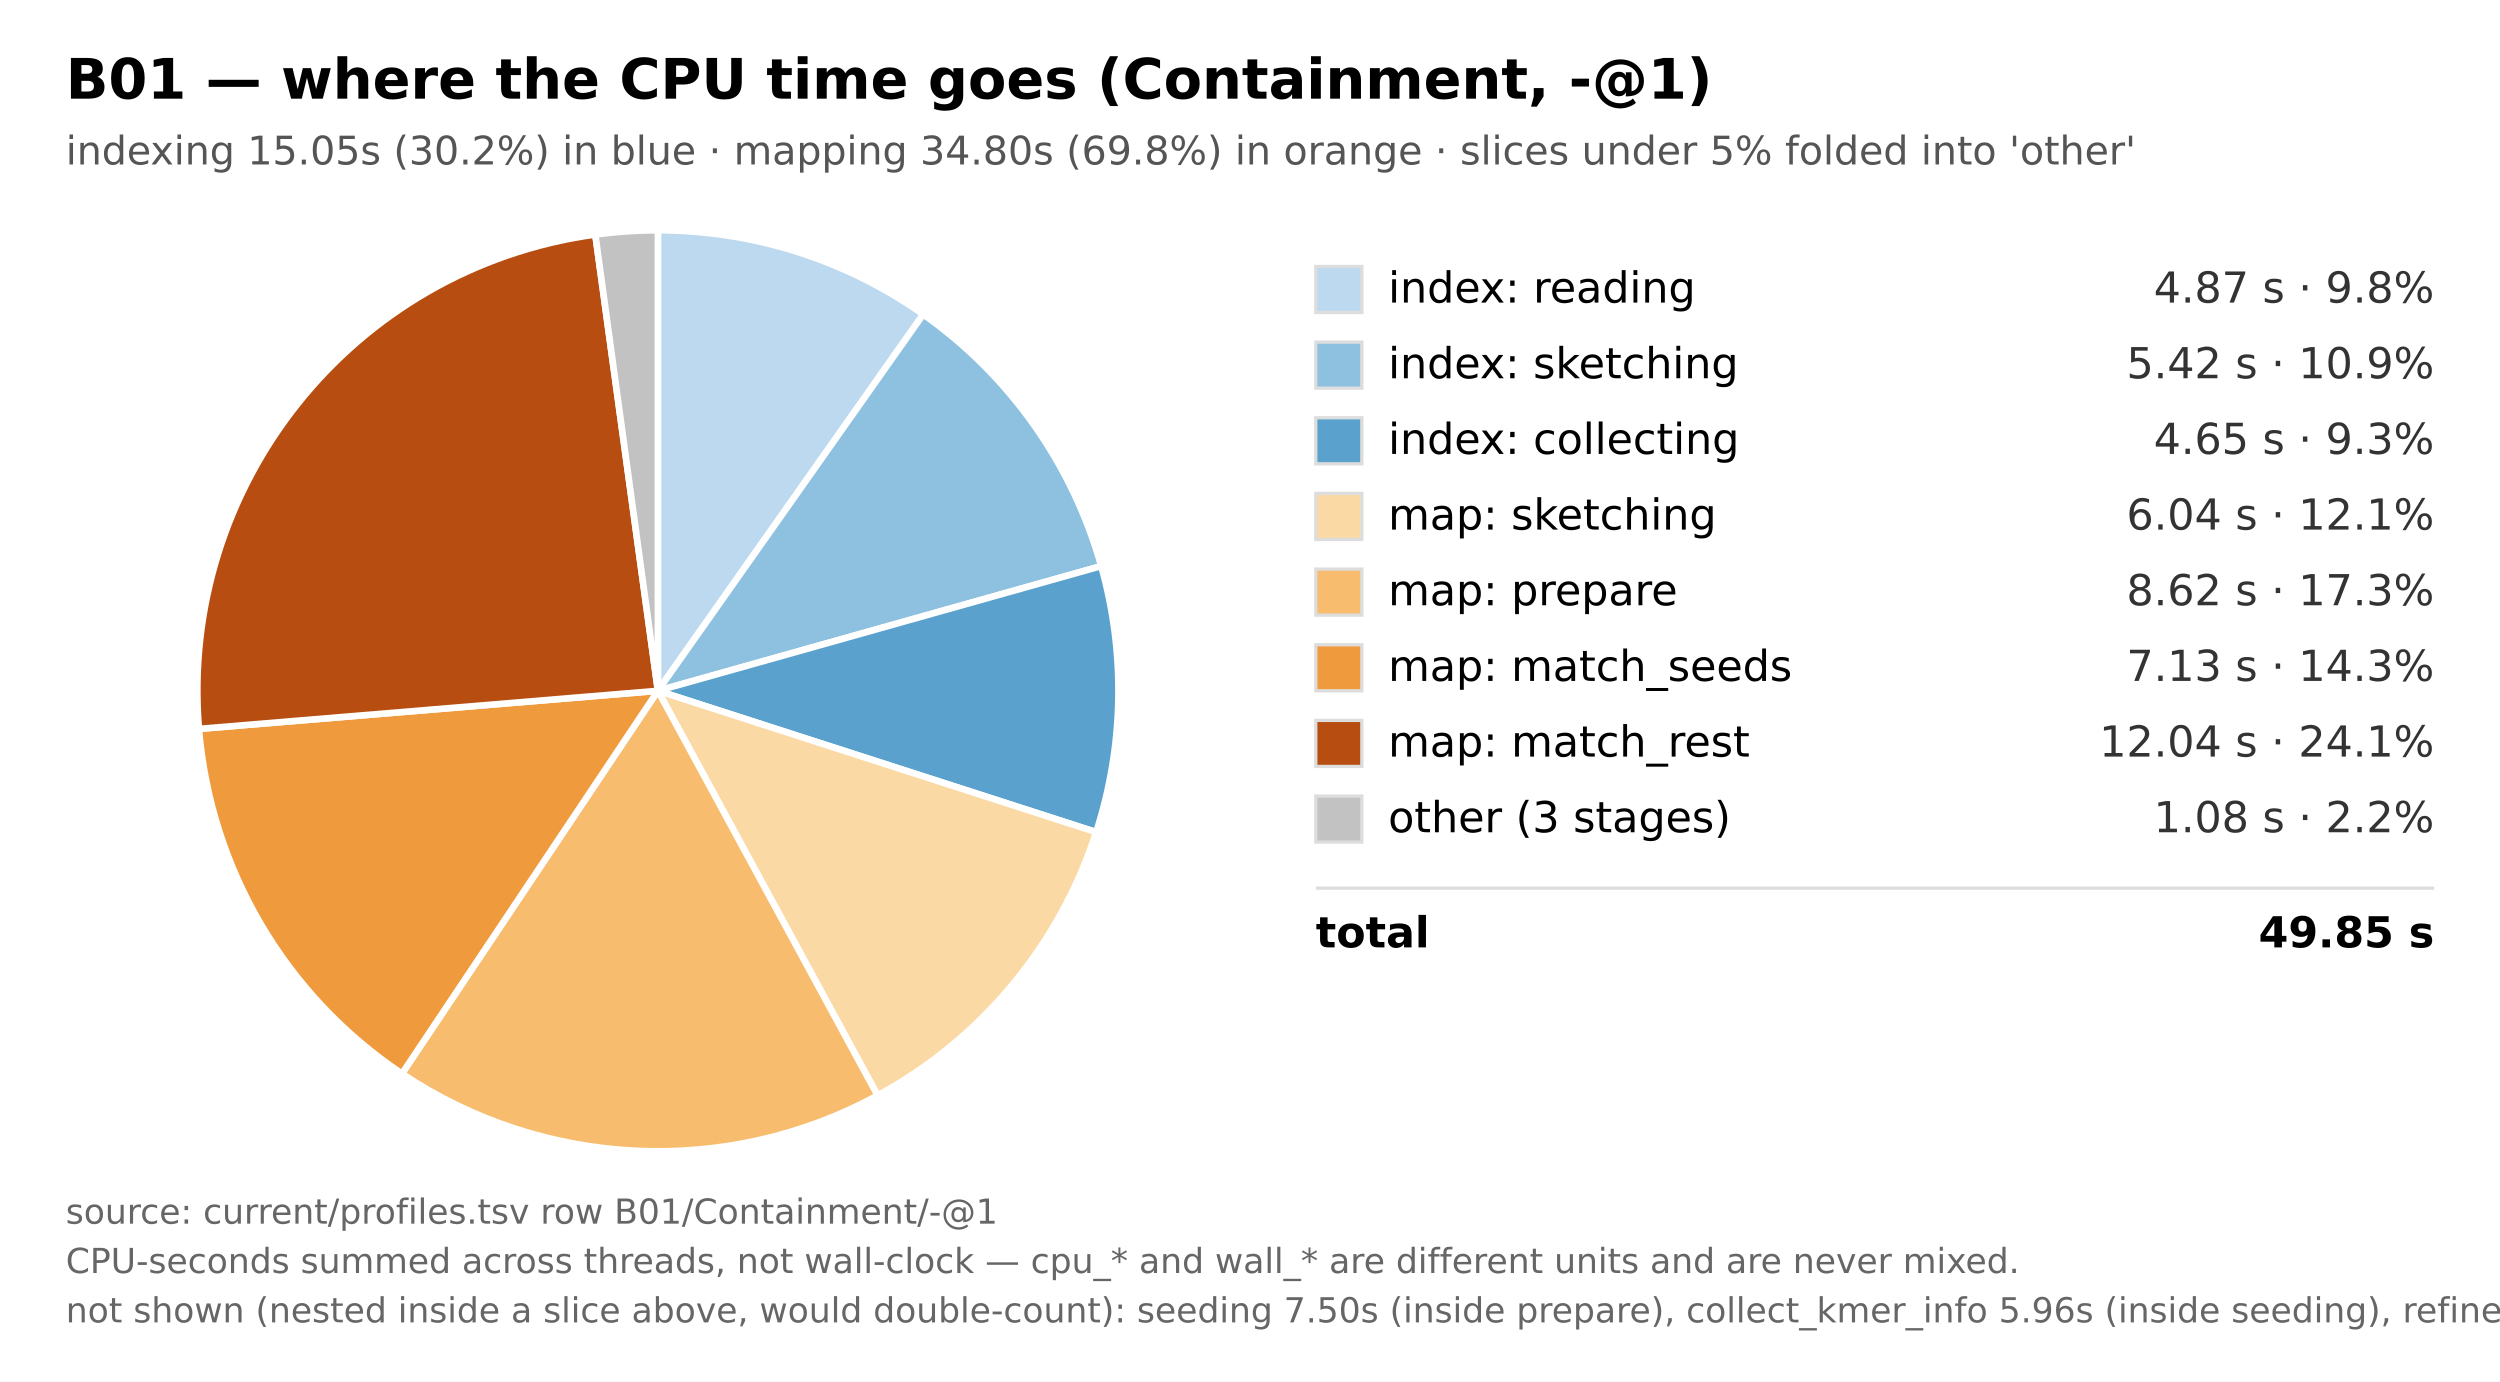
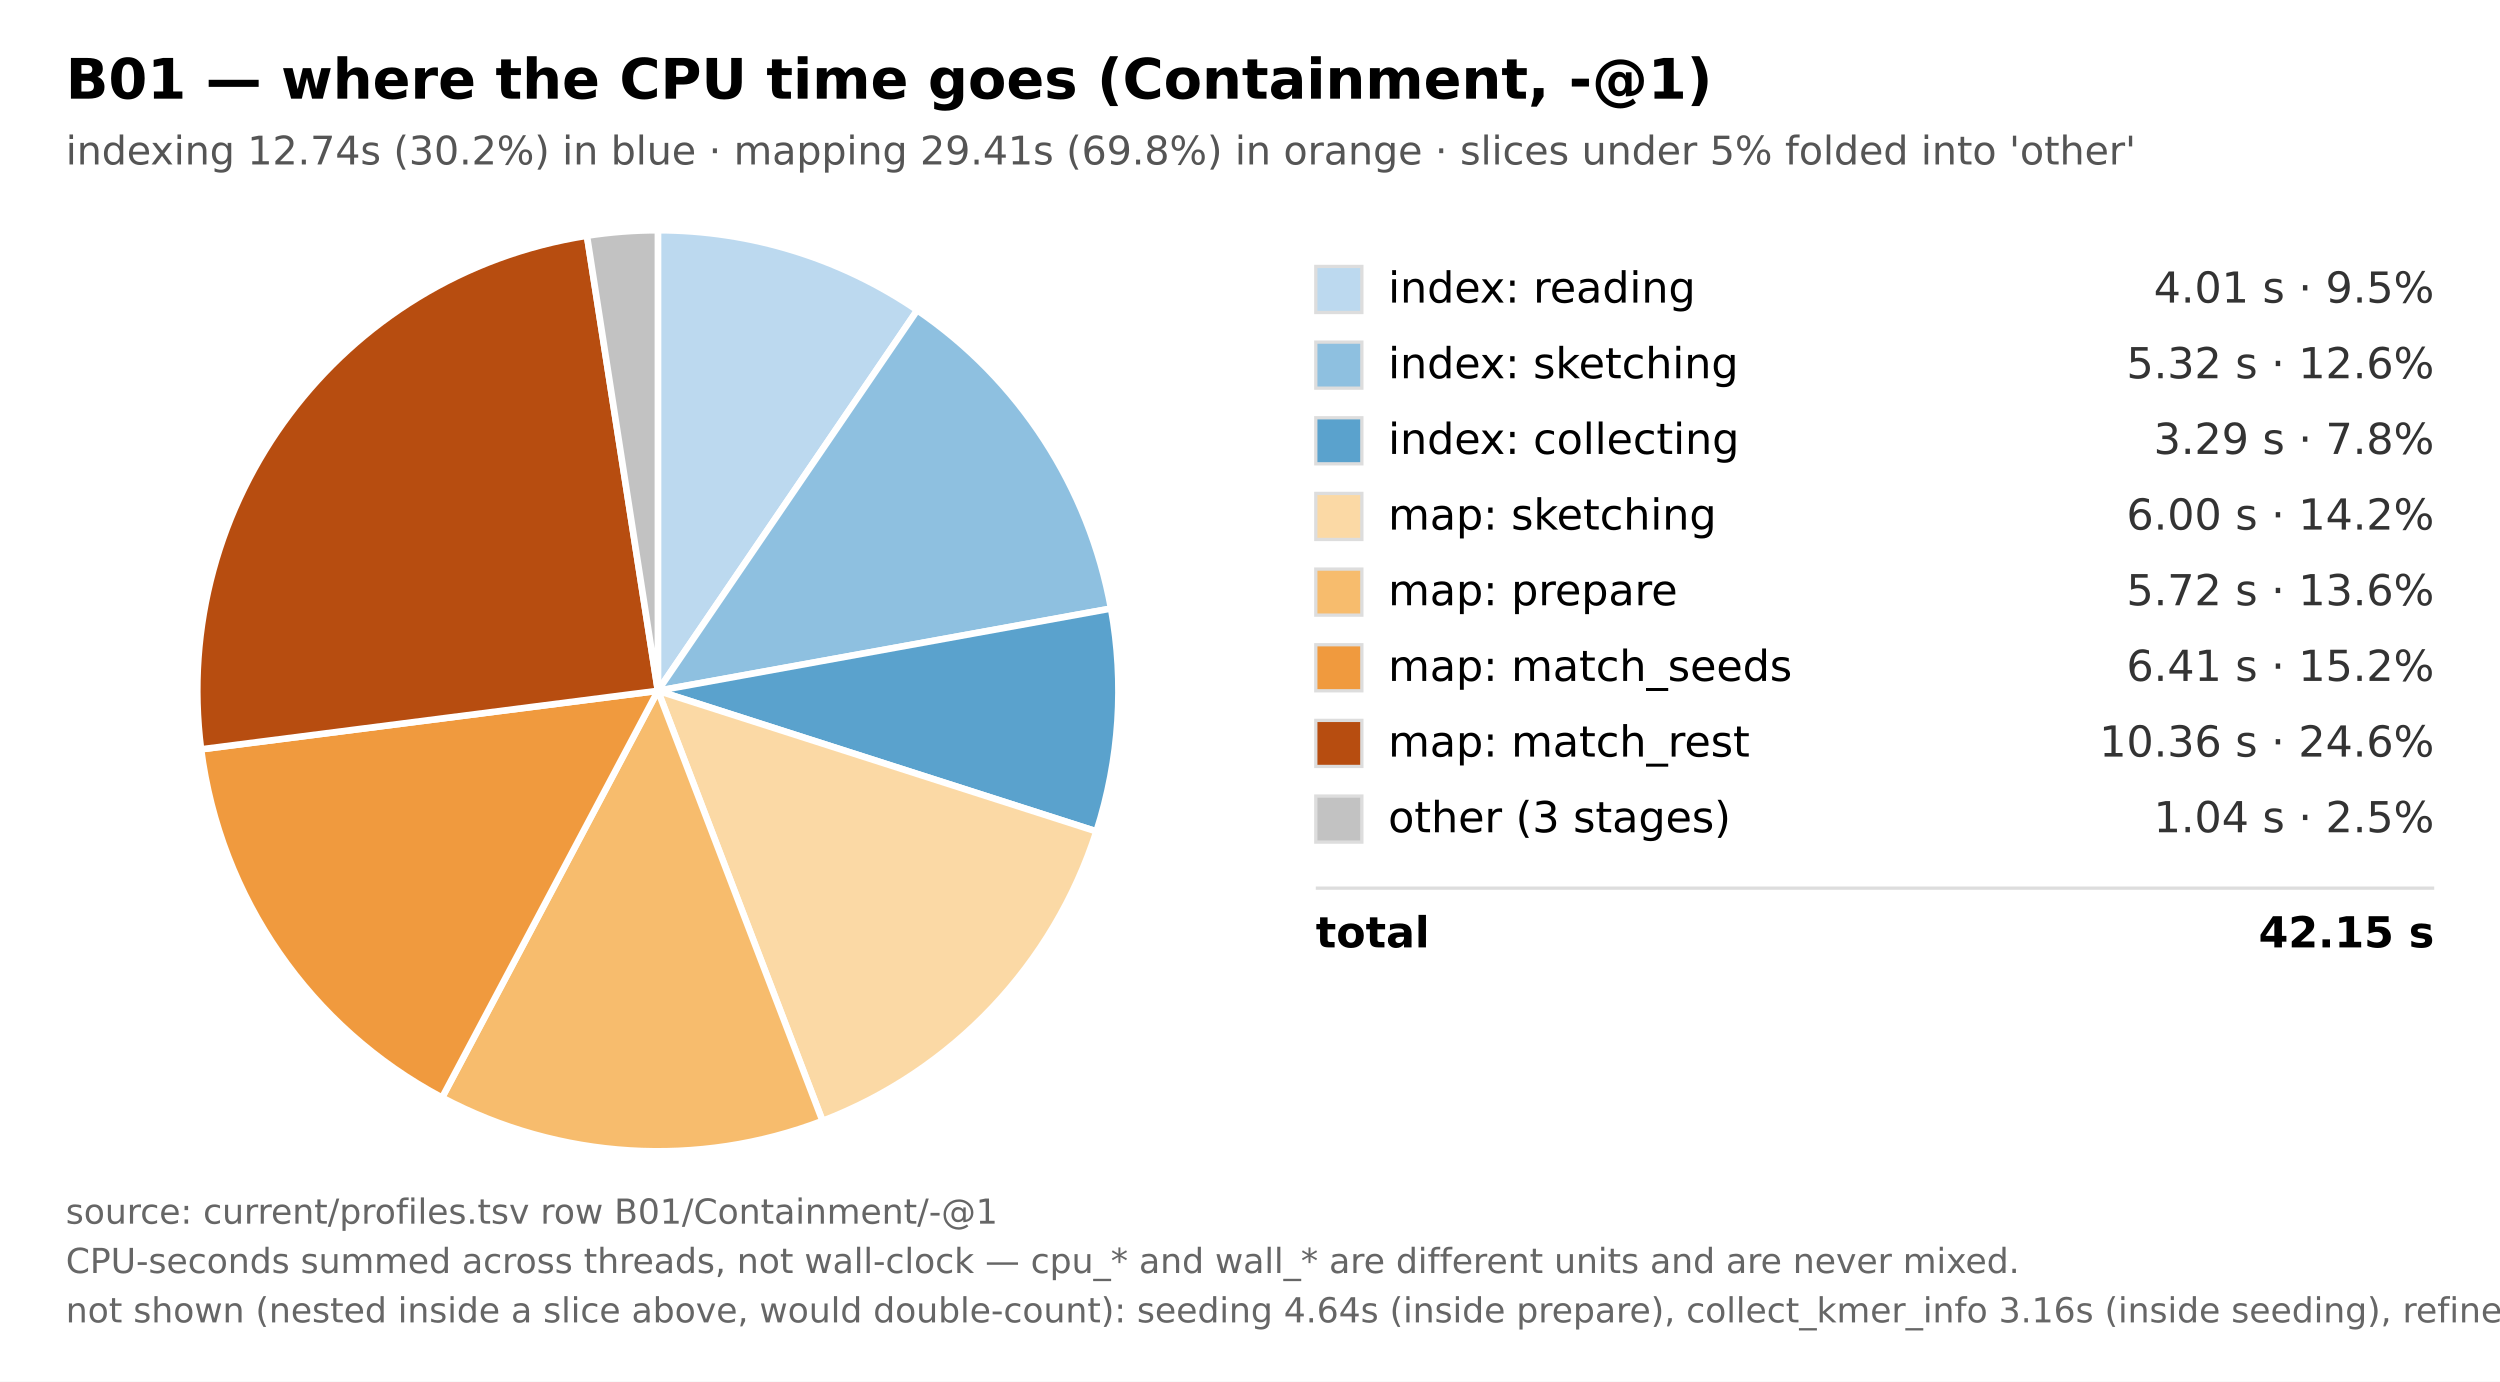
<svg xmlns="http://www.w3.org/2000/svg" width="760" height="420" viewBox="0 0 760 420" font-family="DejaVu Sans, Helvetica, Arial, sans-serif">
  <rect width="760" height="420" fill="#ffffff" />
  <text x="20" y="30" font-size="17" font-weight="bold">B01 — where the CPU time goes (Containment, -@1)</text>
-   <text x="20" y="50" font-size="12" fill="#555555">indexing 15.05s (30.2%) in blue · mapping 34.80s (69.8%) in orange · slices under 5% folded into 'other'</text>
-   <path d="M 200.00,210.00 L 200.00,70.00 A 140.00,140.00 0 0,1 280.66,95.57 Z" fill="#bcd9ef" stroke="#ffffff" stroke-width="2" />
-   <path d="M 200.00,210.00 L 280.66,95.57 A 140.00,140.00 0 0,1 334.77,172.09 Z" fill="#8ec0e0" stroke="#ffffff" stroke-width="2" />
-   <path d="M 200.00,210.00 L 334.77,172.09 A 140.00,140.00 0 0,1 333.24,252.97 Z" fill="#5aa2cd" stroke="#ffffff" stroke-width="2" />
-   <path d="M 200.00,210.00 L 333.24,252.97 A 140.00,140.00 0 0,1 266.80,333.03 Z" fill="#fbd9a5" stroke="#ffffff" stroke-width="2" />
-   <path d="M 200.00,210.00 L 266.80,333.03 A 140.00,140.00 0 0,1 122.20,326.39 Z" fill="#f7bc6d" stroke="#ffffff" stroke-width="2" />
-   <path d="M 200.00,210.00 L 122.20,326.39 A 140.00,140.00 0 0,1 60.48,221.58 Z" fill="#f09a3e" stroke="#ffffff" stroke-width="2" />
-   <path d="M 200.00,210.00 L 60.48,221.58 A 140.00,140.00 0 0,1 180.97,71.30 Z" fill="#b74d10" stroke="#ffffff" stroke-width="2" />
-   <path d="M 200.00,210.00 L 180.97,71.30 A 140.00,140.00 0 0,1 200.00,70.00 Z" fill="#c2c2c2" stroke="#ffffff" stroke-width="2" />
+   <text x="20" y="50" font-size="12" fill="#555555">indexing 12.74s (30.2%) in blue · mapping 29.41s (69.8%) in orange · slices under 5% folded into 'other'</text>
+   <path d="M 200.00,210.00 L 200.00,70.00 A 140.00,140.00 0 0,1 278.84,94.31 Z" fill="#bcd9ef" stroke="#ffffff" stroke-width="2" />
+   <path d="M 200.00,210.00 L 278.84,94.31 A 140.00,140.00 0 0,1 337.75,185.00 Z" fill="#8ec0e0" stroke="#ffffff" stroke-width="2" />
+   <path d="M 200.00,210.00 L 337.75,185.00 A 140.00,140.00 0 0,1 333.31,252.75 Z" fill="#5aa2cd" stroke="#ffffff" stroke-width="2" />
+   <path d="M 200.00,210.00 L 333.31,252.75 A 140.00,140.00 0 0,1 250.05,340.75 Z" fill="#fbd9a5" stroke="#ffffff" stroke-width="2" />
+   <path d="M 200.00,210.00 L 250.05,340.75 A 140.00,140.00 0 0,1 134.39,333.67 Z" fill="#f7bc6d" stroke="#ffffff" stroke-width="2" />
+   <path d="M 200.00,210.00 L 134.39,333.67 A 140.00,140.00 0 0,1 61.13,227.79 Z" fill="#f09a3e" stroke="#ffffff" stroke-width="2" />
+   <path d="M 200.00,210.00 L 61.13,227.79 A 140.00,140.00 0 0,1 178.43,71.67 Z" fill="#b74d10" stroke="#ffffff" stroke-width="2" />
+   <path d="M 200.00,210.00 L 178.43,71.67 A 140.00,140.00 0 0,1 200.00,70.00 Z" fill="#c2c2c2" stroke="#ffffff" stroke-width="2" />
  <rect x="400" y="81" width="14" height="14" fill="#bcd9ef" stroke="#dddddd" stroke-width="1" />
  <text x="422" y="92" font-size="13">index: reading</text>
-   <text x="740" y="92" font-size="13" text-anchor="end" fill="#333333">4.87 s · 9.8%</text>
+   <text x="740" y="92" font-size="13" text-anchor="end" fill="#333333">4.01 s · 9.5%</text>
  <rect x="400" y="104" width="14" height="14" fill="#8ec0e0" stroke="#dddddd" stroke-width="1" />
  <text x="422" y="115" font-size="13">index: sketching</text>
-   <text x="740" y="115" font-size="13" text-anchor="end" fill="#333333">5.42 s · 10.9%</text>
+   <text x="740" y="115" font-size="13" text-anchor="end" fill="#333333">5.32 s · 12.6%</text>
  <rect x="400" y="127" width="14" height="14" fill="#5aa2cd" stroke="#dddddd" stroke-width="1" />
  <text x="422" y="138" font-size="13">index: collecting</text>
-   <text x="740" y="138" font-size="13" text-anchor="end" fill="#333333">4.65 s · 9.3%</text>
+   <text x="740" y="138" font-size="13" text-anchor="end" fill="#333333">3.29 s · 7.8%</text>
  <rect x="400" y="150" width="14" height="14" fill="#fbd9a5" stroke="#dddddd" stroke-width="1" />
  <text x="422" y="161" font-size="13">map: sketching</text>
-   <text x="740" y="161" font-size="13" text-anchor="end" fill="#333333">6.04 s · 12.1%</text>
+   <text x="740" y="161" font-size="13" text-anchor="end" fill="#333333">6.00 s · 14.2%</text>
  <rect x="400" y="173" width="14" height="14" fill="#f7bc6d" stroke="#dddddd" stroke-width="1" />
  <text x="422" y="184" font-size="13">map: prepare</text>
-   <text x="740" y="184" font-size="13" text-anchor="end" fill="#333333">8.62 s · 17.3%</text>
+   <text x="740" y="184" font-size="13" text-anchor="end" fill="#333333">5.72 s · 13.6%</text>
  <rect x="400" y="196" width="14" height="14" fill="#f09a3e" stroke="#dddddd" stroke-width="1" />
  <text x="422" y="207" font-size="13">map: match_seeds</text>
-   <text x="740" y="207" font-size="13" text-anchor="end" fill="#333333">7.13 s · 14.3%</text>
+   <text x="740" y="207" font-size="13" text-anchor="end" fill="#333333">6.41 s · 15.2%</text>
  <rect x="400" y="219" width="14" height="14" fill="#b74d10" stroke="#dddddd" stroke-width="1" />
  <text x="422" y="230" font-size="13">map: match_rest</text>
-   <text x="740" y="230" font-size="13" text-anchor="end" fill="#333333">12.04 s · 24.1%</text>
+   <text x="740" y="230" font-size="13" text-anchor="end" fill="#333333">10.36 s · 24.6%</text>
  <rect x="400" y="242" width="14" height="14" fill="#c2c2c2" stroke="#dddddd" stroke-width="1" />
  <text x="422" y="253" font-size="13">other (3 stages)</text>
-   <text x="740" y="253" font-size="13" text-anchor="end" fill="#333333">1.08 s · 2.2%</text>
+   <text x="740" y="253" font-size="13" text-anchor="end" fill="#333333">1.04 s · 2.5%</text>
  <line x1="400" y1="270" x2="740" y2="270" stroke="#dddddd" />
  <text x="400" y="288" font-size="13" font-weight="bold">total</text>
-   <text x="740" y="288" font-size="13" text-anchor="end" font-weight="bold">49.85 s</text>
+   <text x="740" y="288" font-size="13" text-anchor="end" font-weight="bold">42.15 s</text>
  <text x="20" y="372" font-size="10.5" fill="#666666">source: current/profiles.tsv row B01/Containment/-@1</text>
  <text x="20" y="387" font-size="10.5" fill="#666666">CPU-seconds summed across threads, not wall-clock — cpu_* and wall_* are different units and are never mixed.</text>
-   <text x="20" y="402" font-size="10.5" fill="#666666">not shown (nested inside a slice above, would double-count): seeding 7.50s (inside prepare), collect_kmer_info 5.96s (inside seeding), refine 6.75s (inside match_rest)</text>
+   <text x="20" y="402" font-size="10.5" fill="#666666">not shown (nested inside a slice above, would double-count): seeding 4.64s (inside prepare), collect_kmer_info 3.16s (inside seeding), refine 6.33s (inside match_rest)</text>
</svg>
